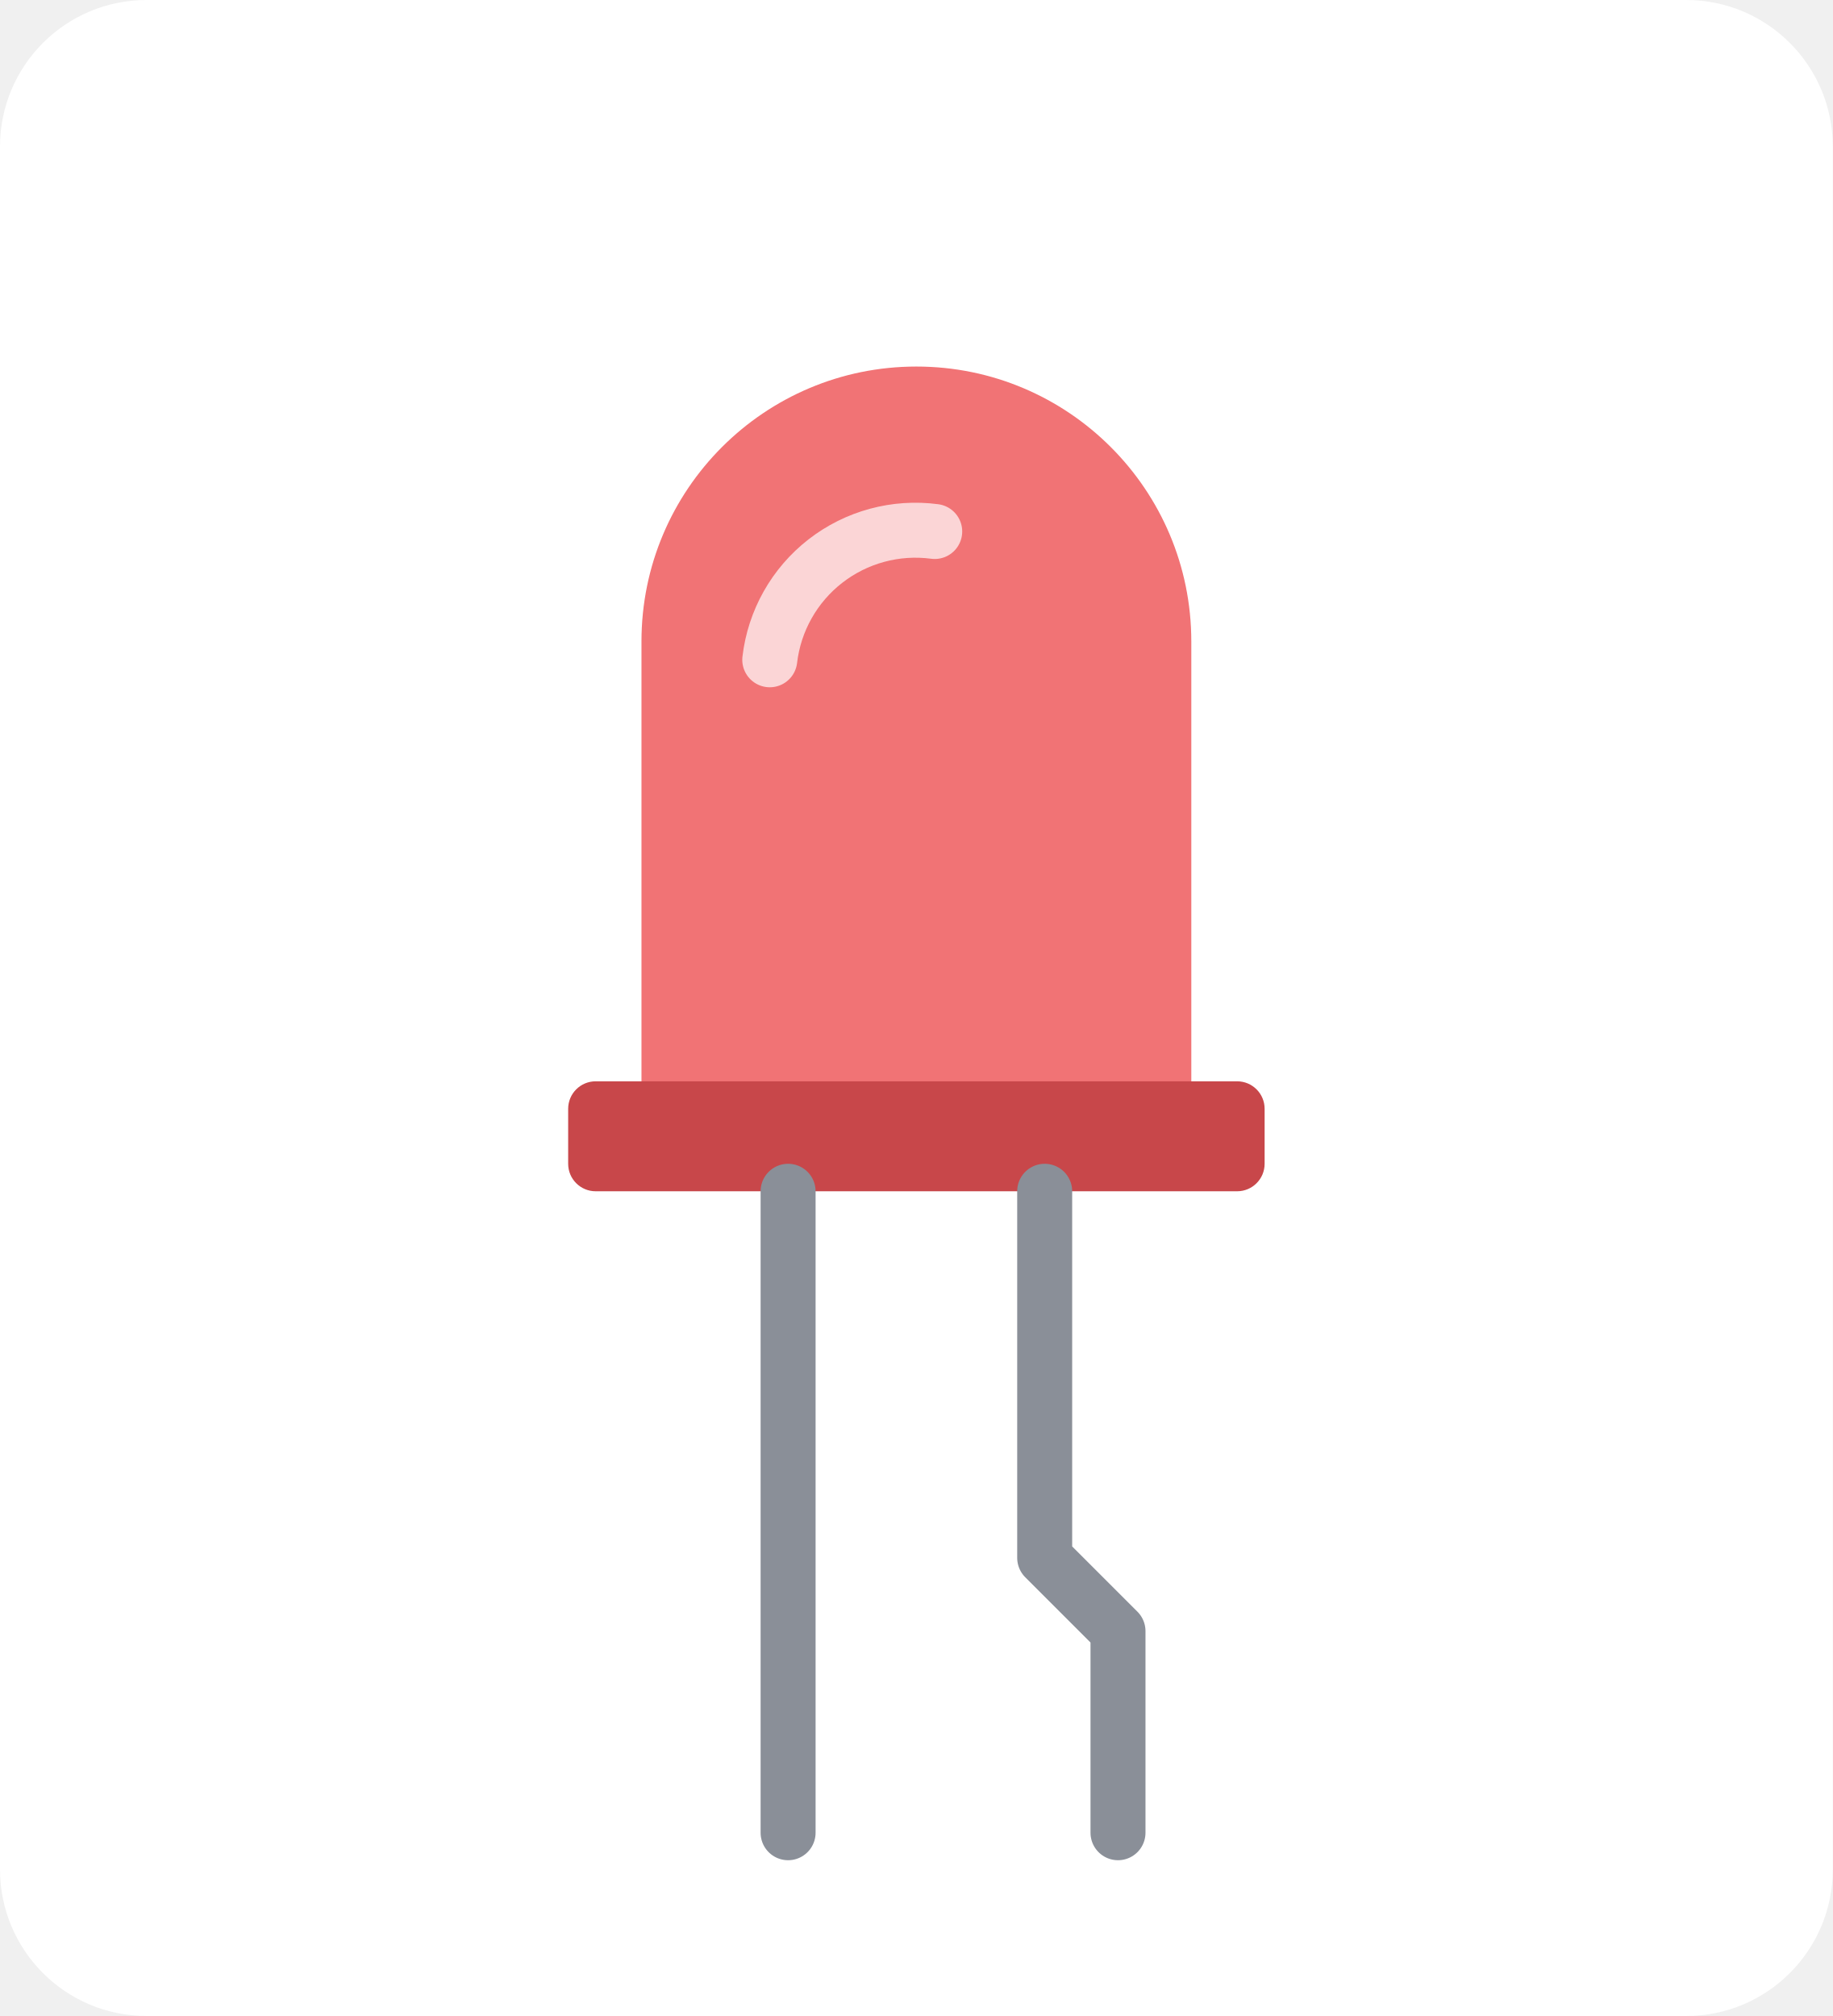
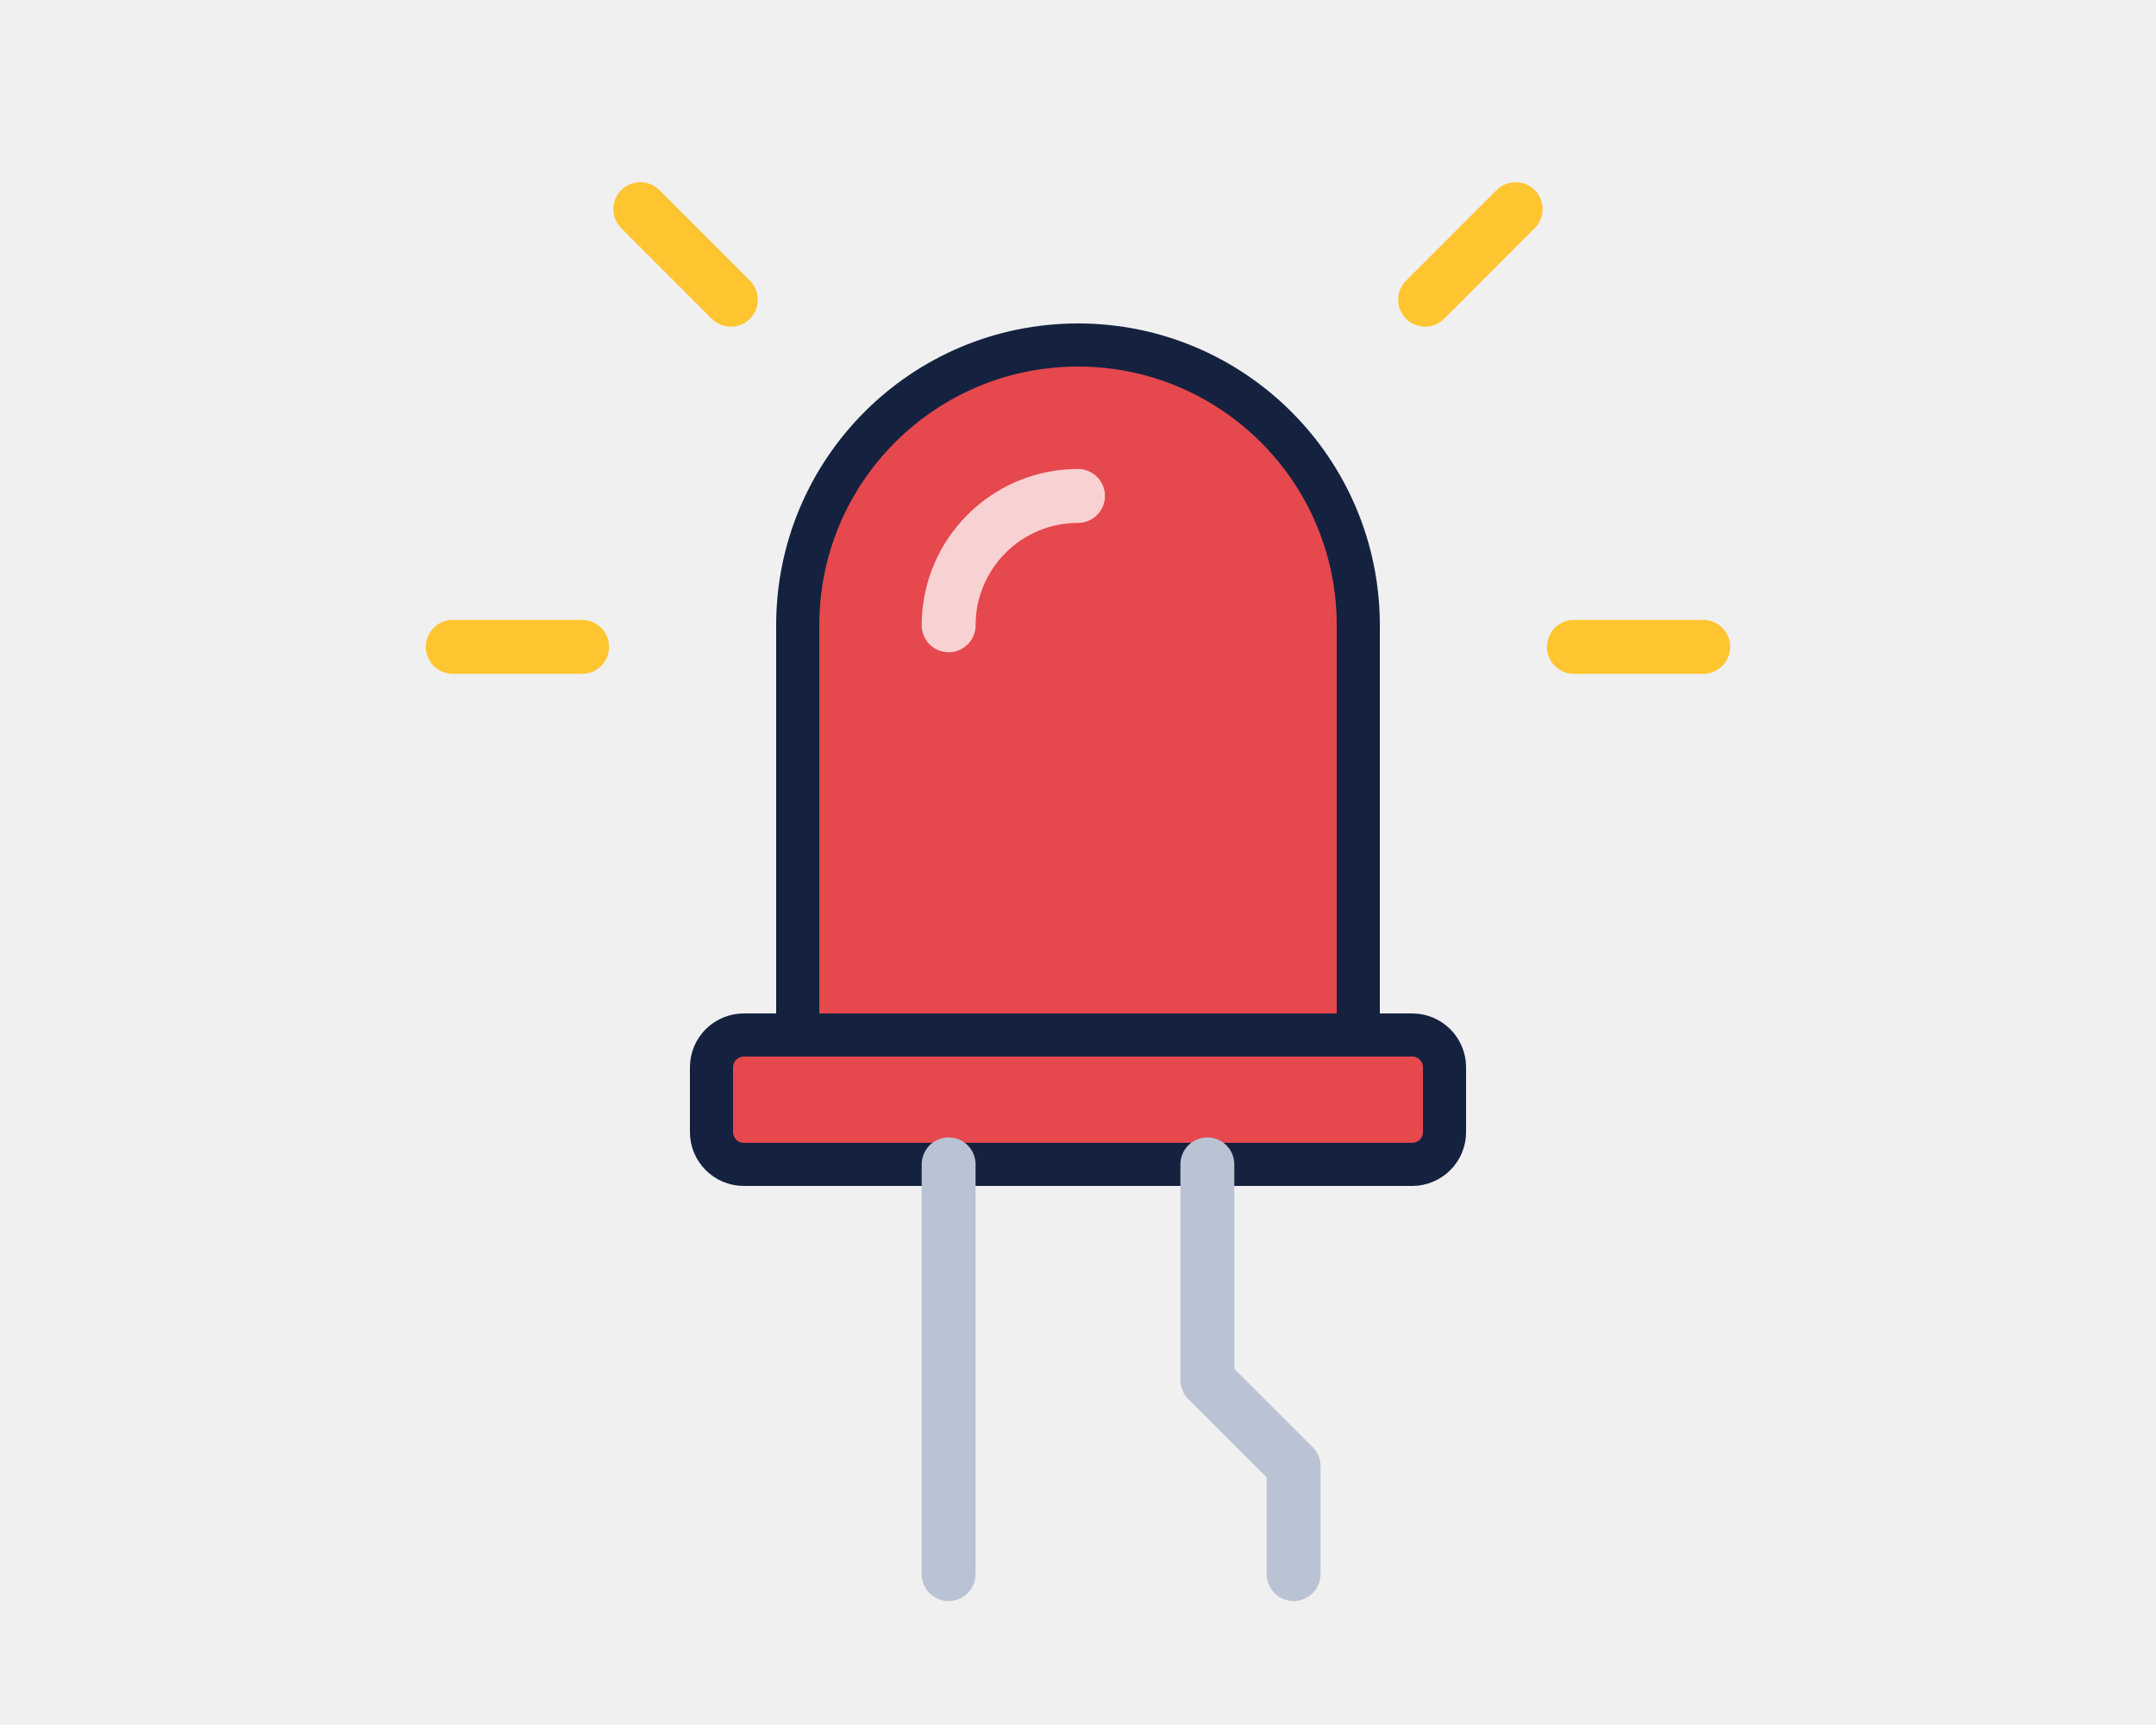
- <svg xmlns="http://www.w3.org/2000/svg" viewBox="0 0 200 220" role="img" aria-label="LED">
-   <rect width="200" height="220" rx="16" fill="#ffffff" />
-   <path d="M70 120 V70 a30 30 0 0 1 60 0 V120 Z" fill="#ee5a5d" opacity="0.85" />
-   <path d="M84 72 a16 16 0 0 1 18 -14" stroke="#fff" stroke-width="6" fill="none" stroke-linecap="round" opacity="0.7" />
-   <rect x="62" y="118" width="76" height="12" rx="3" fill="#c8474a" />
-   <line x1="86" y1="130" x2="86" y2="200" stroke="#8a8f98" stroke-width="6" stroke-linecap="round" />
-   <path d="M114 130 V170 L122 178 V200" stroke="#8a8f98" stroke-width="6" fill="none" stroke-linecap="round" stroke-linejoin="round" />
+ <svg xmlns="http://www.w3.org/2000/svg" viewBox="0 0 200 160" role="img" aria-label="LED">
+   <path d="M74 98 V58 a26 26 0 0 1 52 0 V98 Z" fill="#e5484d" stroke="#142240" stroke-width="4" stroke-linejoin="round" stroke-linecap="round" />
+   <path d="M88 58 a12 12 0 0 1 12 -12" fill="none" stroke="#fff" stroke-width="5" stroke-linecap="round" opacity=".75" />
+   <rect x="66" y="96" width="68" height="12" rx="3" fill="#e5484d" stroke="#142240" stroke-width="4" stroke-linejoin="round" stroke-linecap="round" />
+   <line x1="88" y1="108" x2="88" y2="146" stroke="#b9c3d4" stroke-width="5" stroke-linecap="round" />
+   <path d="M112 108 V128 L120 136 V146" fill="none" stroke="#b9c3d4" stroke-width="5" stroke-linecap="round" stroke-linejoin="round" />
+   <line x1="146" y1="60" x2="158" y2="60" stroke="#ffc531" stroke-width="5" stroke-linecap="round" />
+   <line x1="54" y1="60" x2="42" y2="60" stroke="#ffc531" stroke-width="5" stroke-linecap="round" />
+   <line x1="132.2" y1="27.8" x2="140.6" y2="19.4" stroke="#ffc531" stroke-width="5" stroke-linecap="round" />
+   <line x1="67.8" y1="27.8" x2="59.4" y2="19.4" stroke="#ffc531" stroke-width="5" stroke-linecap="round" />
</svg>
